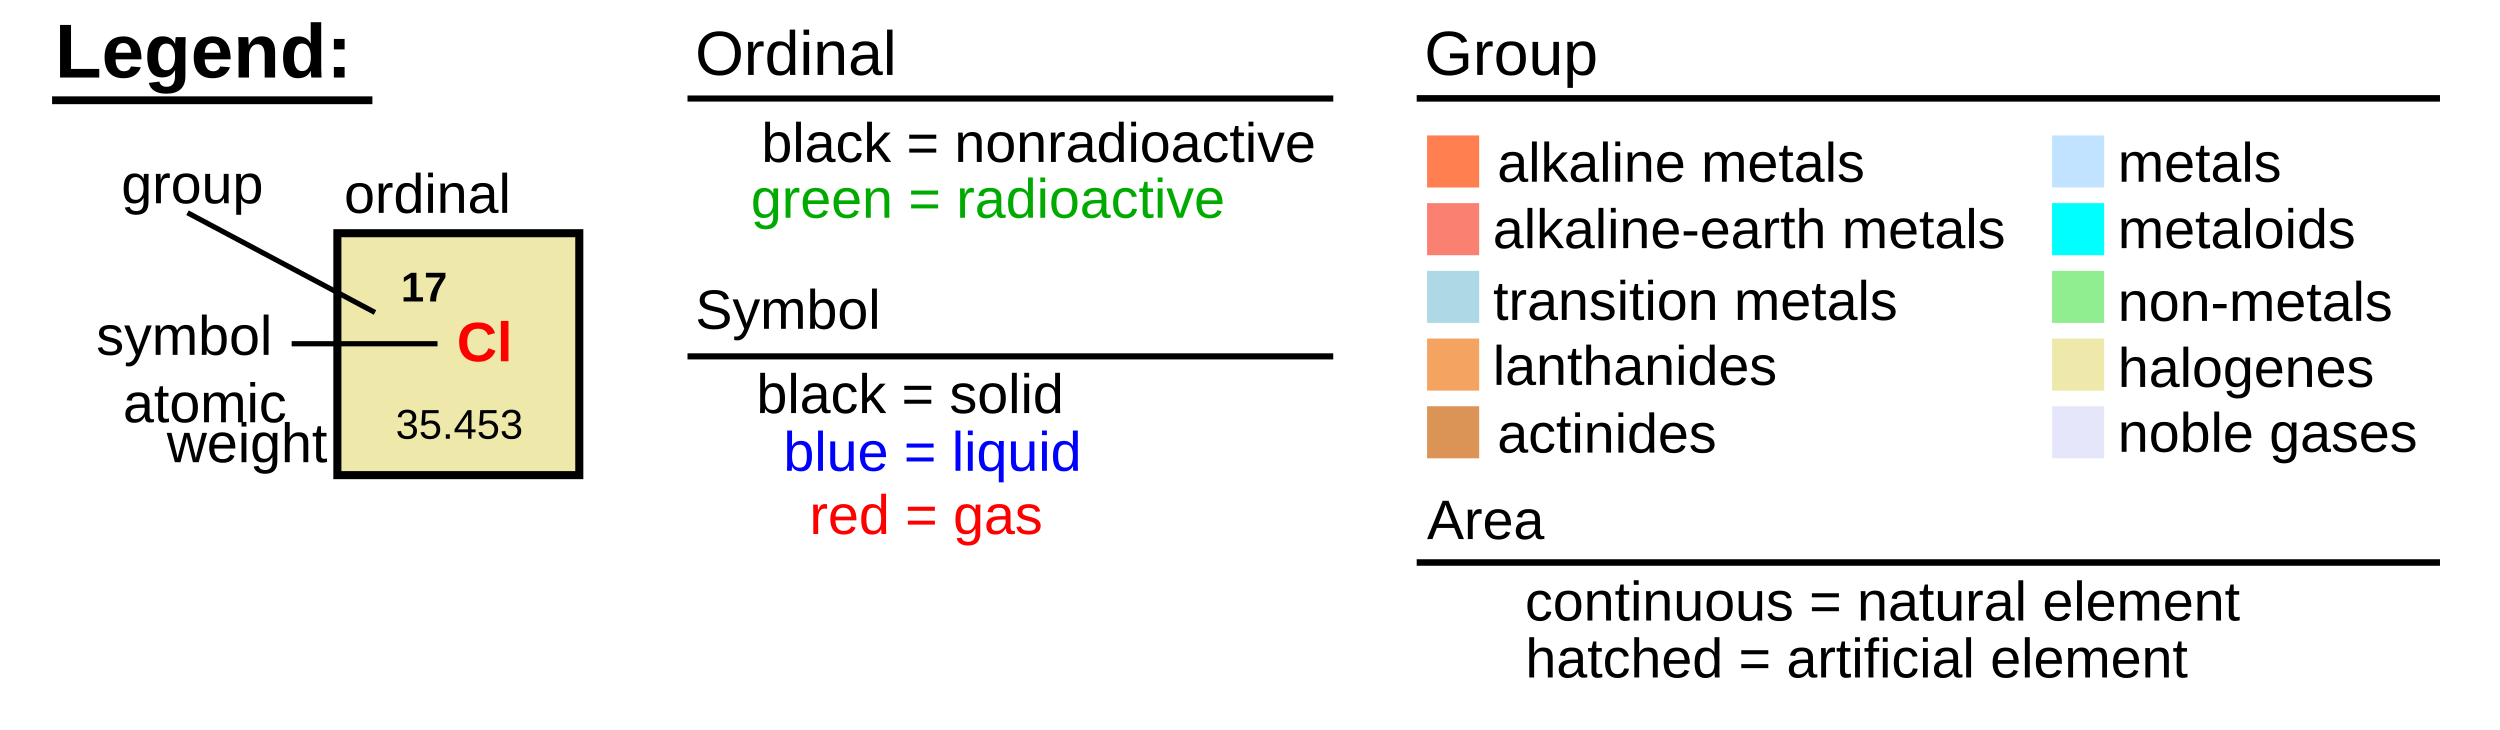
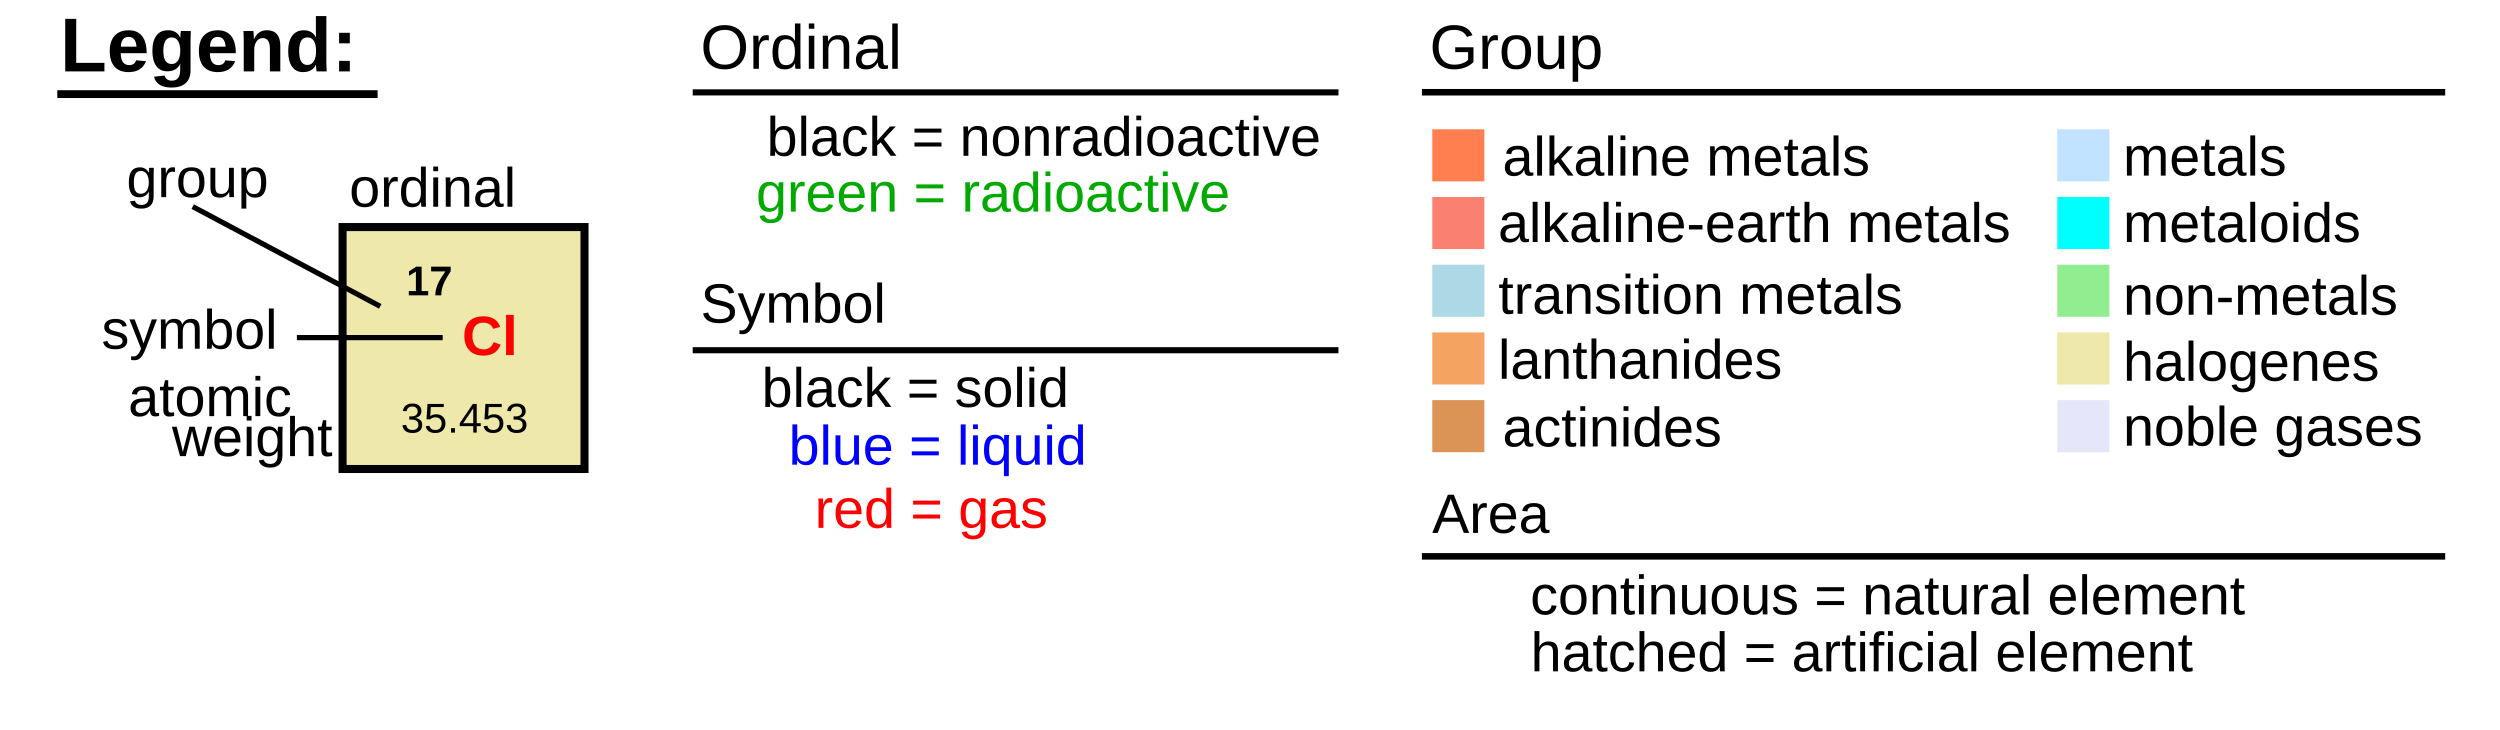
- <svg xmlns="http://www.w3.org/2000/svg" width="480" height="140" viewBox="0 0 480 140" version="1.1" id="svg970">
+ <svg xmlns="http://www.w3.org/2000/svg" width="960" height="280" viewBox="0 0 960 280" version="1.1" id="svg970">
  <defs id="defs964" />
-   <g id="layer1" transform="translate(0,-251.8687)">
-     <text id="text1515" style="font-style:normal;font-variant:normal;font-weight:normal;font-stretch:normal;font-size:10.667px;font-family:'Liberation Sans', sans-serif;-inkscape-font-specification:'Liberation Sans, sans-serif, Normal';font-variant-ligatures:normal;font-variant-caps:normal;font-variant-numeric:normal;font-feature-settings:normal;text-align:center;writing-mode:lr-tb;text-anchor:middle;fill:#000000;stroke:none;stroke-width:0.75;stroke-linecap:square" x="82.071" y="292.742">
-       <tspan style="font-style:normal;font-variant:normal;font-weight:normal;font-stretch:normal;font-size:10.667px;font-family:'Liberation Sans', sans-serif;-inkscape-font-specification:'Liberation Sans, sans-serif, Normal';font-variant-ligatures:normal;font-variant-caps:normal;font-variant-numeric:normal;font-feature-settings:normal;text-align:center;writing-mode:lr-tb;text-anchor:middle" id="tspan928">ordinal</tspan>
+   <g id="layer1" transform="translate(0,-111.8687)">
+     <text id="text1515" style="font-style:normal;font-variant:normal;font-weight:normal;font-stretch:normal;font-size:21.333px;font-family:'Liberation Sans';-inkscape-font-specification:'Liberation Sans, sans-serif, Normal';font-variant-ligatures:normal;font-variant-caps:normal;font-variant-numeric:normal;font-feature-settings:normal;text-align:center;writing-mode:lr-tb;text-anchor:middle;fill:#000000;stroke:none;stroke-width:1.5;stroke-linecap:square" x="166.143" y="191.258">
+       <tspan style="font-style:normal;font-variant:normal;font-weight:normal;font-stretch:normal;font-size:21.333px;font-family:'Liberation Sans';-inkscape-font-specification:'Liberation Sans, sans-serif, Normal';font-variant-ligatures:normal;font-variant-caps:normal;font-variant-numeric:normal;font-feature-settings:normal;text-align:center;writing-mode:lr-tb;text-anchor:middle;stroke-width:1.5" id="tspan928">ordinal</tspan>
    </text>
-     <text id="text1525" style="font-style:normal;font-variant:normal;font-weight:normal;font-stretch:normal;font-size:10.667px;font-family:'Liberation Sans', sans-serif;-inkscape-font-specification:'Liberation Sans, sans-serif, Normal';font-variant-ligatures:normal;font-variant-caps:normal;font-variant-numeric:normal;font-feature-settings:normal;text-align:center;writing-mode:lr-tb;text-anchor:middle;fill:#000000;stroke:none;stroke-width:0.75;stroke-linecap:square" x="36.929" y="290.894">
-       <tspan id="tspan890" style="font-style:normal;font-variant:normal;font-weight:normal;font-stretch:normal;font-size:10.667px;font-family:'Liberation Sans', sans-serif;-inkscape-font-specification:'Liberation Sans, sans-serif, Normal';font-variant-ligatures:normal;font-variant-caps:normal;font-variant-numeric:normal;font-feature-settings:normal;text-align:center;writing-mode:lr-tb;text-anchor:middle;stroke-width:0.75">group</tspan>
+     <text id="text1525" style="font-style:normal;font-variant:normal;font-weight:normal;font-stretch:normal;font-size:21.333px;font-family:'Liberation Sans';-inkscape-font-specification:'Liberation Sans, sans-serif, Normal';font-variant-ligatures:normal;font-variant-caps:normal;font-variant-numeric:normal;font-feature-settings:normal;text-align:center;writing-mode:lr-tb;text-anchor:middle;fill:#000000;stroke:none;stroke-width:1.5;stroke-linecap:square" x="75.857" y="187.562">
+       <tspan id="tspan890" style="font-style:normal;font-variant:normal;font-weight:normal;font-stretch:normal;font-size:21.333px;font-family:'Liberation Sans';-inkscape-font-specification:'Liberation Sans, sans-serif, Normal';font-variant-ligatures:normal;font-variant-caps:normal;font-variant-numeric:normal;font-feature-settings:normal;text-align:center;writing-mode:lr-tb;text-anchor:middle;stroke-width:1.5">group</tspan>
    </text>
-     <rect id="LegBoxRand-3" x="64.774" y="296.643" width="46.452" height="46.452" style="font-size:12px;font-family:'Liberation Sans';fill:#eee8aa;fill-opacity:1;stroke:#000000;stroke-width:1.548;stroke-linecap:square" />
-     <path style="font-size:12px;font-family:'Liberation Sans';fill:#000000;stroke:#000000;stroke-width:1;stroke-miterlimit:4;stroke-dasharray:none" d="m 72,311.869 -36,-19.152" id="LegLinieSerie-6" />
-     <text id="text1503-7" style="font-weight:bold;font-size:9px;font-family:'Liberation Sans', sans-serif;text-anchor:end;fill:#ff0000;stroke:none;stroke-width:0.75;stroke-linecap:square" x="98.387" y="321.226">
-       <tspan style="font-size:10.667px" id="tspan932-5">Cl</tspan>
+     <rect id="LegBoxRand-3" x="131.548" y="199.06" width="92.903" height="92.903" style="font-size:12px;font-family:'Liberation Sans';fill:#eee8aa;fill-opacity:1;stroke:#000000;stroke-width:3.097;stroke-linecap:square" />
+     <path style="font-size:12px;font-family:'Liberation Sans';fill:#000000;stroke:#000000;stroke-width:2;stroke-miterlimit:4;stroke-dasharray:none" d="M 146,229.512 74,191.207" id="LegLinieSerie-6" />
+     <text id="text1503-7" style="font-weight:bold;font-size:18px;font-family:'Liberation Sans';text-anchor:end;fill:#ff0000;stroke:none;stroke-width:1.5;stroke-linecap:square" x="198.774" y="248.226">
+       <tspan style="font-size:21.333px;stroke-width:1.5" id="tspan932-5">Cl</tspan>
    </text>
-     <text id="text1505-3" style="font-weight:bold;font-size:9px;font-family:'Liberation Sans', sans-serif;text-anchor:start;fill:#000000;stroke:none;stroke-width:0.75;stroke-linecap:square" x="76.984" y="309.751">
-       <tspan style="font-style:normal;font-variant:normal;font-weight:bold;font-stretch:normal;font-size:8px;font-family:'Liberation Sans', sans-serif;-inkscape-font-specification:'Liberation Sans, sans-serif Bold'" id="tspan934-5">17</tspan>
+     <text id="text1505-3" style="font-weight:bold;font-size:18px;font-family:'Liberation Sans';text-anchor:start;fill:#000000;stroke:none;stroke-width:1.5;stroke-linecap:square" x="155.968" y="225.277">
+       <tspan style="font-style:normal;font-variant:normal;font-weight:bold;font-stretch:normal;font-size:16px;font-family:'Liberation Sans';-inkscape-font-specification:'Liberation Sans, sans-serif Bold';stroke-width:1.5" id="tspan934-5">17</tspan>
    </text>
-     <text id="text1509-6" style="font-size:6.75px;font-family:'Liberation Sans', sans-serif;text-anchor:start;fill:#000000;stroke:none;stroke-width:0.75;stroke-linecap:square" x="75.963" y="336.108">
-       <tspan style="font-size:8px" id="tspan930-2">35.453</tspan>
+     <text id="text1509-6" style="font-size:13.5px;font-family:'Liberation Sans';text-anchor:start;fill:#000000;stroke:none;stroke-width:1.5;stroke-linecap:square" x="153.927" y="277.991">
+       <tspan style="font-size:16px;stroke-width:1.5" id="tspan930-2">35.453</tspan>
    </text>
-     <text id="text1517-2" style="font-style:normal;font-variant:normal;font-weight:normal;font-stretch:normal;font-size:10.667px;font-family:'Liberation Sans', sans-serif;-inkscape-font-specification:'Liberation Sans, sans-serif, Normal';font-variant-ligatures:normal;font-variant-caps:normal;font-variant-numeric:normal;font-feature-settings:normal;text-align:end;writing-mode:lr-tb;text-anchor:end;fill:#000000;stroke:none;stroke-width:0.75;stroke-linecap:square" x="52.279" y="320.001">symbol</text>
-     <path id="path1106" d="M 84,317.869 H 56" style="font-size:12px;font-family:'Liberation Sans';fill:#000000;stroke:#000000;stroke-width:1;stroke-miterlimit:4;stroke-dasharray:none" />
-     <text id="text1529" style="font-style:normal;font-variant:normal;font-weight:normal;font-stretch:normal;font-size:12px;font-family:'Liberation Sans', sans-serif;-inkscape-font-specification:'Liberation Sans, sans-serif, Normal';font-variant-ligatures:normal;font-variant-caps:normal;font-variant-numeric:normal;font-feature-settings:normal;text-align:start;writing-mode:lr-tb;text-anchor:start;fill:#000000;stroke:none;stroke-width:0.75;stroke-linecap:square" y="266.251" x="133.485">
-       <tspan style="font-style:normal;font-variant:normal;font-weight:normal;font-stretch:normal;font-size:12px;font-family:'Liberation Sans', sans-serif;-inkscape-font-specification:'Liberation Sans, sans-serif, Normal';font-variant-ligatures:normal;font-variant-caps:normal;font-variant-numeric:normal;font-feature-settings:normal;text-align:start;writing-mode:lr-tb;text-anchor:start" id="tspan1794">Ordinal</tspan>
+     <text id="text1517-2" style="font-style:normal;font-variant:normal;font-weight:normal;font-stretch:normal;font-size:21.333px;font-family:'Liberation Sans';-inkscape-font-specification:'Liberation Sans, sans-serif, Normal';font-variant-ligatures:normal;font-variant-caps:normal;font-variant-numeric:normal;font-feature-settings:normal;text-align:end;writing-mode:lr-tb;text-anchor:end;fill:#000000;stroke:none;stroke-width:1.5;stroke-linecap:square" x="106.558" y="245.776">symbol</text>
+     <path id="path1106" d="M 170,241.512 H 114" style="font-size:12px;font-family:'Liberation Sans';fill:#000000;stroke:#000000;stroke-width:2;stroke-miterlimit:4;stroke-dasharray:none" />
+     <text id="text1529" style="font-style:normal;font-variant:normal;font-weight:normal;font-stretch:normal;font-size:24px;font-family:'Liberation Sans';-inkscape-font-specification:'Liberation Sans, sans-serif, Normal';font-variant-ligatures:normal;font-variant-caps:normal;font-variant-numeric:normal;font-feature-settings:normal;text-align:start;writing-mode:lr-tb;text-anchor:start;fill:#000000;stroke:none;stroke-width:1.5;stroke-linecap:square" y="138.276" x="268.97">
+       <tspan style="font-style:normal;font-variant:normal;font-weight:normal;font-stretch:normal;font-size:24px;font-family:'Liberation Sans';-inkscape-font-specification:'Liberation Sans, sans-serif, Normal';font-variant-ligatures:normal;font-variant-caps:normal;font-variant-numeric:normal;font-feature-settings:normal;text-align:start;writing-mode:lr-tb;text-anchor:start;stroke-width:1.5" id="tspan1794">Ordinal</tspan>
    </text>
-     <line id="line1531" style="font-size:12px;font-family:'Liberation Sans', sans-serif;fill:none;stroke:#000000;stroke-width:1.175;stroke-linecap:square" y2="270.786" x2="255.403" y1="270.786" x1="132.588" />
-     <text id="text1537" style="font-style:normal;font-variant:normal;font-weight:normal;font-stretch:normal;font-size:9px;font-family:'Liberation Sans';-inkscape-font-specification:'Liberation Sans, Normal';font-variant-ligatures:normal;font-variant-caps:normal;font-variant-numeric:normal;font-feature-settings:normal;text-align:start;writing-mode:lr-tb;text-anchor:start;fill:#000000;stroke:none;stroke-width:0.75;stroke-linecap:square" x="146.193" y="282.965">
-       <tspan id="tspan9444" x="146.193" y="282.965" style="font-size:10.667px;stroke-width:0.75">black = nonradioactive</tspan>
+     <line id="line1531" style="font-size:12px;font-family:'Liberation Sans';fill:none;stroke:#000000;stroke-width:2.351;stroke-linecap:square" y2="147.346" x2="512.805" y1="147.346" x1="267.176" />
+     <text id="text1537" style="font-style:normal;font-variant:normal;font-weight:normal;font-stretch:normal;font-size:18px;font-family:'Liberation Sans';-inkscape-font-specification:'Liberation Sans, Normal';font-variant-ligatures:normal;font-variant-caps:normal;font-variant-numeric:normal;font-feature-settings:normal;text-align:start;writing-mode:lr-tb;text-anchor:start;fill:#000000;stroke:none;stroke-width:1.5;stroke-linecap:square" x="294.387" y="171.705">
+       <tspan id="tspan9444" x="294.387" y="171.705" style="font-size:21.333px;stroke-width:1.5">black = nonradioactive</tspan>
    </text>
-     <text id="text1543" style="font-style:normal;font-variant:normal;font-weight:normal;font-stretch:normal;font-size:9px;font-family:'Liberation Sans';-inkscape-font-specification:'Liberation Sans, Normal';font-variant-ligatures:normal;font-variant-caps:normal;font-variant-numeric:normal;font-feature-settings:normal;text-align:start;writing-mode:lr-tb;text-anchor:start;fill:#00aa00;stroke:none;stroke-width:0.75;stroke-linecap:square" x="144.169" y="293.68">
-       <tspan id="tspan9442" x="144.169" y="293.68" style="font-size:10.667px;stroke-width:0.75">green = radioactive</tspan>
+     <text id="text1543" style="font-style:normal;font-variant:normal;font-weight:normal;font-stretch:normal;font-size:18px;font-family:'Liberation Sans';-inkscape-font-specification:'Liberation Sans, Normal';font-variant-ligatures:normal;font-variant-caps:normal;font-variant-numeric:normal;font-feature-settings:normal;text-align:start;writing-mode:lr-tb;text-anchor:start;fill:#00aa00;stroke:none;stroke-width:1.5;stroke-linecap:square" x="290.338" y="193.134">
+       <tspan id="tspan9442" x="290.338" y="193.134" style="font-size:21.333px;stroke-width:1.5">green = radioactive</tspan>
    </text>
-     <text id="text1546" style="font-size:9px;font-family:'Liberation Sans', sans-serif;fill:#000000;stroke:none;stroke-width:0.75;stroke-linecap:square" y="315.001" x="133.506">
-       <tspan style="font-size:10.667px" id="tspan1796">Symbol</tspan>
+     <text id="text1546" style="font-size:18px;font-family:'Liberation Sans';fill:#000000;stroke:none;stroke-width:1.5;stroke-linecap:square" y="235.777" x="269.012">
+       <tspan style="font-size:21.333px;stroke-width:1.5" id="tspan1796">Symbol</tspan>
    </text>
-     <line id="line1548" style="font-size:12px;font-family:'Liberation Sans', sans-serif;fill:none;stroke:#000000;stroke-width:1.175;stroke-linecap:square" y2="320.291" x2="255.393" y1="320.291" x1="132.588" />
-     <text id="text1554" style="font-style:normal;font-variant:normal;font-weight:normal;font-stretch:normal;font-size:9px;font-family:'Liberation Sans';-inkscape-font-specification:'Liberation Sans, Normal';font-variant-ligatures:normal;font-variant-caps:normal;font-variant-numeric:normal;font-feature-settings:normal;text-align:start;writing-mode:lr-tb;text-anchor:start;fill:#000000;stroke:none;stroke-width:0.75;stroke-linecap:square" x="145.24" y="331.18">
-       <tspan id="tspan9463" x="145.24" y="331.18" style="font-size:10.667px;stroke-width:0.75">black = solid</tspan>
+     <line id="line1548" style="font-size:12px;font-family:'Liberation Sans';fill:none;stroke:#000000;stroke-width:2.351;stroke-linecap:square" y2="246.355" x2="512.786" y1="246.355" x1="267.176" />
+     <text id="text1554" style="font-style:normal;font-variant:normal;font-weight:normal;font-stretch:normal;font-size:18px;font-family:'Liberation Sans';-inkscape-font-specification:'Liberation Sans, Normal';font-variant-ligatures:normal;font-variant-caps:normal;font-variant-numeric:normal;font-feature-settings:normal;text-align:start;writing-mode:lr-tb;text-anchor:start;fill:#000000;stroke:none;stroke-width:1.5;stroke-linecap:square" x="292.481" y="268.134">
+       <tspan id="tspan9463" x="292.481" y="268.134" style="font-size:21.333px;stroke-width:1.5">black = solid</tspan>
    </text>
-     <text id="text1560" style="font-style:normal;font-variant:normal;font-weight:normal;font-stretch:normal;font-size:9px;font-family:'Liberation Sans';-inkscape-font-specification:'Liberation Sans, Normal';font-variant-ligatures:normal;font-variant-caps:normal;font-variant-numeric:normal;font-feature-settings:normal;text-align:start;writing-mode:lr-tb;text-anchor:start;fill:#0000ff;stroke:none;stroke-width:0.75;stroke-linecap:square" x="150.419" y="342.26">
-       <tspan id="tspan9465" x="150.419" y="342.26" style="font-size:10.667px;stroke-width:0.75">blue = liquid</tspan>
+     <text id="text1560" style="font-style:normal;font-variant:normal;font-weight:normal;font-stretch:normal;font-size:18px;font-family:'Liberation Sans';-inkscape-font-specification:'Liberation Sans, Normal';font-variant-ligatures:normal;font-variant-caps:normal;font-variant-numeric:normal;font-feature-settings:normal;text-align:start;writing-mode:lr-tb;text-anchor:start;fill:#0000ff;stroke:none;stroke-width:1.5;stroke-linecap:square" x="302.838" y="290.293">
+       <tspan id="tspan9465" x="302.838" y="290.293" style="font-size:21.333px;stroke-width:1.5">blue = liquid</tspan>
    </text>
-     <text id="text1566" style="font-style:normal;font-variant:normal;font-weight:normal;font-stretch:normal;font-size:9px;font-family:'Liberation Sans';-inkscape-font-specification:'Liberation Sans, Normal';font-variant-ligatures:normal;font-variant-caps:normal;font-variant-numeric:normal;font-feature-settings:normal;text-align:start;writing-mode:lr-tb;text-anchor:start;fill:#ff0000;stroke:none;stroke-width:0.75;stroke-linecap:square" x="155.419" y="354.394">
-       <tspan id="tspan9467" x="155.419" y="354.394" style="font-size:10.667px;stroke-width:0.75">red = gas</tspan>
+     <text id="text1566" style="font-style:normal;font-variant:normal;font-weight:normal;font-stretch:normal;font-size:18px;font-family:'Liberation Sans';-inkscape-font-specification:'Liberation Sans, Normal';font-variant-ligatures:normal;font-variant-caps:normal;font-variant-numeric:normal;font-feature-settings:normal;text-align:start;writing-mode:lr-tb;text-anchor:start;fill:#ff0000;stroke:none;stroke-width:1.5;stroke-linecap:square" x="312.838" y="314.562">
+       <tspan id="tspan9467" x="312.838" y="314.562" style="font-size:21.333px;stroke-width:1.5">red = gas</tspan>
    </text>
-     <text style="font-style:normal;font-variant:normal;font-weight:normal;font-stretch:normal;font-size:12px;font-family:'Liberation Sans', sans-serif;-inkscape-font-specification:'Liberation Sans, sans-serif, Normal';font-variant-ligatures:normal;font-variant-caps:normal;font-variant-numeric:normal;font-feature-settings:normal;text-align:start;writing-mode:lr-tb;text-anchor:start;fill:#000000;stroke:none;stroke-width:0.75;stroke-linecap:square" id="text1569" y="266.251" x="273.464">
-       <tspan style="font-style:normal;font-variant:normal;font-weight:normal;font-stretch:normal;font-size:12px;font-family:'Liberation Sans', sans-serif;-inkscape-font-specification:'Liberation Sans, sans-serif, Normal';font-variant-ligatures:normal;font-variant-caps:normal;font-variant-numeric:normal;font-feature-settings:normal;text-align:start;writing-mode:lr-tb;text-anchor:start" id="tspan1779">Group</tspan>
+     <text style="font-style:normal;font-variant:normal;font-weight:normal;font-stretch:normal;font-size:24px;font-family:'Liberation Sans';-inkscape-font-specification:'Liberation Sans, sans-serif, Normal';font-variant-ligatures:normal;font-variant-caps:normal;font-variant-numeric:normal;font-feature-settings:normal;text-align:start;writing-mode:lr-tb;text-anchor:start;fill:#000000;stroke:none;stroke-width:1.5;stroke-linecap:square" id="text1569" y="138.276" x="548.928">
+       <tspan style="font-style:normal;font-variant:normal;font-weight:normal;font-stretch:normal;font-size:24px;font-family:'Liberation Sans';-inkscape-font-specification:'Liberation Sans, sans-serif, Normal';font-variant-ligatures:normal;font-variant-caps:normal;font-variant-numeric:normal;font-feature-settings:normal;text-align:start;writing-mode:lr-tb;text-anchor:start;stroke-width:1.5" id="tspan1779">Group</tspan>
    </text>
-     <line id="line1571" style="font-size:12px;font-family:'Liberation Sans', sans-serif;fill:none;stroke:#000000;stroke-width:1.252;stroke-linecap:square" y2="270.756" x2="467.85" y1="270.756" x1="272.63" />
-     <rect style="font-size:12px;font-family:'Liberation Sans', sans-serif;fill:#ff7f50;fill-opacity:1;stroke:none;stroke-width:1;stroke-linecap:square" id="SmallFarbe01" height="10" width="10" y="277.869" x="274" />
-     <rect style="font-size:12px;font-family:'Liberation Sans', sans-serif;fill:#fa8072;fill-opacity:1;stroke:none;stroke-width:1;stroke-linecap:square" id="SmallFarbe02" height="10" width="10" y="290.869" x="274" />
-     <rect style="font-size:12px;font-family:'Liberation Sans', sans-serif;fill:#add8e6;fill-opacity:1;stroke:none;stroke-width:1;stroke-linecap:square" id="SmallFarbe03" height="10" width="10" y="303.869" x="274" />
-     <rect style="font-size:12px;font-family:'Liberation Sans', sans-serif;fill:#f4a460;fill-opacity:1;stroke:none;stroke-width:1;stroke-linecap:square" id="SmallFarbe04" height="10" width="10" y="316.869" x="274" />
-     <rect style="font-size:12px;font-family:'Liberation Sans', sans-serif;fill:#db9356;fill-opacity:1;stroke:none;stroke-width:1;stroke-linecap:square" id="SmallFarbe05" height="10" width="10" y="329.869" x="274" />
-     <rect style="font-size:12px;font-family:'Liberation Sans', sans-serif;fill:#c1e3ff;fill-opacity:1;stroke:none;stroke-width:1;stroke-linecap:square" id="SmallFarbe06" height="10" width="10" y="277.869" x="394" />
-     <rect style="font-size:12px;font-family:'Liberation Sans', sans-serif;fill:#00ffff;fill-opacity:1;stroke:none;stroke-width:1;stroke-linecap:square" id="SmallFarbe07" height="10" width="10" y="290.869" x="394" />
-     <rect style="font-size:12px;font-family:'Liberation Sans', sans-serif;fill:#90ee90;fill-opacity:1;stroke:none;stroke-width:1;stroke-linecap:square" id="SmallFarbe08" height="10" width="10" y="303.869" x="394" />
-     <rect style="font-size:12px;font-family:'Liberation Sans', sans-serif;fill:#eee8aa;fill-opacity:1;stroke:none;stroke-width:1;stroke-linecap:square" id="SmallFarbe09" height="10" width="10" y="316.869" x="394" />
-     <rect style="font-size:12px;font-family:'Liberation Sans', sans-serif;fill:#e6e6fa;fill-opacity:1;stroke:none;stroke-width:1;stroke-linecap:square" id="SmallFarbe10" height="10" width="10" y="329.869" x="394" />
-     <text style="font-style:normal;font-variant:normal;font-weight:normal;font-stretch:normal;font-size:10.667px;font-family:'Liberation Sans';-inkscape-font-specification:'Liberation Sans, Normal';font-variant-ligatures:normal;font-variant-caps:normal;font-variant-numeric:normal;font-feature-settings:normal;text-align:start;writing-mode:lr-tb;text-anchor:start;fill:#000000;stroke:none;stroke-width:0.75;stroke-linecap:square" id="text1583" y="286.765" x="287.48">alkaline metals</text>
-     <text style="font-style:normal;font-variant:normal;font-weight:normal;font-stretch:normal;font-size:10.667px;font-family:'Liberation Sans';-inkscape-font-specification:'Liberation Sans, Normal';font-variant-ligatures:normal;font-variant-caps:normal;font-variant-numeric:normal;font-feature-settings:normal;text-align:start;writing-mode:lr-tb;text-anchor:start;fill:#000000;stroke:none;stroke-width:0.75;stroke-linecap:square" id="text1585" y="299.515" x="286.626">alkaline-earth metals</text>
-     <text style="font-style:normal;font-variant:normal;font-weight:normal;font-stretch:normal;font-size:10.667px;font-family:'Liberation Sans';-inkscape-font-specification:'Liberation Sans, Normal';font-variant-ligatures:normal;font-variant-caps:normal;font-variant-numeric:normal;font-feature-settings:normal;text-align:start;writing-mode:lr-tb;text-anchor:start;fill:#000000;stroke:none;stroke-width:0.75;stroke-linecap:square" id="text1587" y="313.298" x="286.678">transition metals</text>
-     <text style="font-style:normal;font-variant:normal;font-weight:normal;font-stretch:normal;font-size:10.667px;font-family:'Liberation Sans';-inkscape-font-specification:'Liberation Sans, Normal';font-variant-ligatures:normal;font-variant-caps:normal;font-variant-numeric:normal;font-feature-settings:normal;text-align:start;writing-mode:lr-tb;text-anchor:start;fill:#000000;stroke:none;stroke-width:0.75;stroke-linecap:square" id="text1589" y="325.765" x="286.626">lanthanides</text>
-     <text style="font-style:normal;font-variant:normal;font-weight:normal;font-stretch:normal;font-size:10.667px;font-family:'Liberation Sans';-inkscape-font-specification:'Liberation Sans, Normal';font-variant-ligatures:normal;font-variant-caps:normal;font-variant-numeric:normal;font-feature-settings:normal;text-align:start;writing-mode:lr-tb;text-anchor:start;fill:#000000;stroke:none;stroke-width:0.75;stroke-linecap:square" id="text1591" y="338.765" x="287.48">actinides</text>
-     <text style="font-style:normal;font-variant:normal;font-weight:normal;font-stretch:normal;font-size:10.667px;font-family:'Liberation Sans';-inkscape-font-specification:'Liberation Sans, Normal';font-variant-ligatures:normal;font-variant-caps:normal;font-variant-numeric:normal;font-feature-settings:normal;text-align:start;writing-mode:lr-tb;text-anchor:start;fill:#000000;stroke:none;stroke-width:0.75;stroke-linecap:square" id="text1593" y="286.765" x="406.625">metals</text>
-     <text style="font-style:normal;font-variant:normal;font-weight:normal;font-stretch:normal;font-size:10.667px;font-family:'Liberation Sans';-inkscape-font-specification:'Liberation Sans, Normal';font-variant-ligatures:normal;font-variant-caps:normal;font-variant-numeric:normal;font-feature-settings:normal;text-align:start;writing-mode:lr-tb;text-anchor:start;fill:#000000;stroke:none;stroke-width:0.75;stroke-linecap:square" id="text1595" y="299.515" x="406.625">metaloids</text>
-     <text style="font-style:normal;font-variant:normal;font-weight:normal;font-stretch:normal;font-size:10.667px;font-family:'Liberation Sans';-inkscape-font-specification:'Liberation Sans, Normal';font-variant-ligatures:normal;font-variant-caps:normal;font-variant-numeric:normal;font-feature-settings:normal;text-align:start;writing-mode:lr-tb;text-anchor:start;fill:#000000;stroke:none;stroke-width:0.75;stroke-linecap:square" id="text1597" y="313.479" x="406.625">non-metals</text>
-     <text style="font-style:normal;font-variant:normal;font-weight:normal;font-stretch:normal;font-size:10.667px;font-family:'Liberation Sans';-inkscape-font-specification:'Liberation Sans, Normal';font-variant-ligatures:normal;font-variant-caps:normal;font-variant-numeric:normal;font-feature-settings:normal;text-align:start;writing-mode:lr-tb;text-anchor:start;fill:#000000;stroke:none;stroke-width:0.75;stroke-linecap:square" id="text1599" y="326.155" x="406.625">halogenes</text>
-     <text style="font-style:normal;font-variant:normal;font-weight:normal;font-stretch:normal;font-size:10.667px;font-family:'Liberation Sans';-inkscape-font-specification:'Liberation Sans, Normal';font-variant-ligatures:normal;font-variant-caps:normal;font-variant-numeric:normal;font-feature-settings:normal;text-align:start;writing-mode:lr-tb;text-anchor:start;fill:#000000;stroke:none;stroke-width:0.75;stroke-linecap:square" id="text1601" y="338.619" x="406.625">noble gases</text>
-     <text id="text1604" style="font-size:9px;font-family:'Liberation Sans', sans-serif;fill:#000000;stroke:none;stroke-width:0.75;stroke-linecap:square" y="355.369" x="273.98">
-       <tspan id="tspan1781" style="font-size:10.667px">Area</tspan>
+     <line id="line1571" style="font-size:12px;font-family:'Liberation Sans';fill:none;stroke:#000000;stroke-width:2.505;stroke-linecap:square" y2="147.287" x2="937.7" y1="147.287" x1="547.261" />
+     <rect style="font-size:12px;font-family:'Liberation Sans';fill:#ff7f50;fill-opacity:1;stroke:none;stroke-width:2;stroke-linecap:square" id="SmallFarbe01" height="20" width="20" y="161.512" x="550.001" />
+     <rect style="font-size:12px;font-family:'Liberation Sans';fill:#fa8072;fill-opacity:1;stroke:none;stroke-width:2;stroke-linecap:square" id="SmallFarbe02" height="20" width="20" y="187.512" x="550.001" />
+     <rect style="font-size:12px;font-family:'Liberation Sans';fill:#add8e6;fill-opacity:1;stroke:none;stroke-width:2;stroke-linecap:square" id="SmallFarbe03" height="20" width="20" y="213.512" x="550.001" />
+     <rect style="font-size:12px;font-family:'Liberation Sans';fill:#f4a460;fill-opacity:1;stroke:none;stroke-width:2;stroke-linecap:square" id="SmallFarbe04" height="20" width="20" y="239.512" x="550.001" />
+     <rect style="font-size:12px;font-family:'Liberation Sans';fill:#db9356;fill-opacity:1;stroke:none;stroke-width:2;stroke-linecap:square" id="SmallFarbe05" height="20" width="20" y="265.512" x="550.001" />
+     <rect style="font-size:12px;font-family:'Liberation Sans';fill:#c1e3ff;fill-opacity:1;stroke:none;stroke-width:2;stroke-linecap:square" id="SmallFarbe06" height="20" width="20" y="161.512" x="790.001" />
+     <rect style="font-size:12px;font-family:'Liberation Sans';fill:#00ffff;fill-opacity:1;stroke:none;stroke-width:2;stroke-linecap:square" id="SmallFarbe07" height="20" width="20" y="187.512" x="790.001" />
+     <rect style="font-size:12px;font-family:'Liberation Sans';fill:#90ee90;fill-opacity:1;stroke:none;stroke-width:2;stroke-linecap:square" id="SmallFarbe08" height="20" width="20" y="213.512" x="790.001" />
+     <rect style="font-size:12px;font-family:'Liberation Sans';fill:#eee8aa;fill-opacity:1;stroke:none;stroke-width:2;stroke-linecap:square" id="SmallFarbe09" height="20" width="20" y="239.512" x="790.001" />
+     <rect style="font-size:12px;font-family:'Liberation Sans';fill:#e6e6fa;fill-opacity:1;stroke:none;stroke-width:2;stroke-linecap:square" id="SmallFarbe10" height="20" width="20" y="265.512" x="790.001" />
+     <text style="font-style:normal;font-variant:normal;font-weight:normal;font-stretch:normal;font-size:21.333px;font-family:'Liberation Sans';-inkscape-font-specification:'Liberation Sans, Normal';font-variant-ligatures:normal;font-variant-caps:normal;font-variant-numeric:normal;font-feature-settings:normal;text-align:start;writing-mode:lr-tb;text-anchor:start;fill:#000000;stroke:none;stroke-width:1.5;stroke-linecap:square" id="text1583" y="179.303" x="576.96">alkaline metals</text>
+     <text style="font-style:normal;font-variant:normal;font-weight:normal;font-stretch:normal;font-size:21.333px;font-family:'Liberation Sans';-inkscape-font-specification:'Liberation Sans, Normal';font-variant-ligatures:normal;font-variant-caps:normal;font-variant-numeric:normal;font-feature-settings:normal;text-align:start;writing-mode:lr-tb;text-anchor:start;fill:#000000;stroke:none;stroke-width:1.5;stroke-linecap:square" id="text1585" y="204.803" x="575.251">alkaline-earth metals</text>
+     <text style="font-style:normal;font-variant:normal;font-weight:normal;font-stretch:normal;font-size:21.333px;font-family:'Liberation Sans';-inkscape-font-specification:'Liberation Sans, Normal';font-variant-ligatures:normal;font-variant-caps:normal;font-variant-numeric:normal;font-feature-settings:normal;text-align:start;writing-mode:lr-tb;text-anchor:start;fill:#000000;stroke:none;stroke-width:1.5;stroke-linecap:square" id="text1587" y="232.371" x="575.356">transition metals</text>
+     <text style="font-style:normal;font-variant:normal;font-weight:normal;font-stretch:normal;font-size:21.333px;font-family:'Liberation Sans';-inkscape-font-specification:'Liberation Sans, Normal';font-variant-ligatures:normal;font-variant-caps:normal;font-variant-numeric:normal;font-feature-settings:normal;text-align:start;writing-mode:lr-tb;text-anchor:start;fill:#000000;stroke:none;stroke-width:1.5;stroke-linecap:square" id="text1589" y="257.303" x="575.251">lanthanides</text>
+     <text style="font-style:normal;font-variant:normal;font-weight:normal;font-stretch:normal;font-size:21.333px;font-family:'Liberation Sans';-inkscape-font-specification:'Liberation Sans, Normal';font-variant-ligatures:normal;font-variant-caps:normal;font-variant-numeric:normal;font-feature-settings:normal;text-align:start;writing-mode:lr-tb;text-anchor:start;fill:#000000;stroke:none;stroke-width:1.5;stroke-linecap:square" id="text1591" y="283.303" x="576.96">actinides</text>
+     <text style="font-style:normal;font-variant:normal;font-weight:normal;font-stretch:normal;font-size:21.333px;font-family:'Liberation Sans';-inkscape-font-specification:'Liberation Sans, Normal';font-variant-ligatures:normal;font-variant-caps:normal;font-variant-numeric:normal;font-feature-settings:normal;text-align:start;writing-mode:lr-tb;text-anchor:start;fill:#000000;stroke:none;stroke-width:1.5;stroke-linecap:square" id="text1593" y="179.303" x="815.251">metals</text>
+     <text style="font-style:normal;font-variant:normal;font-weight:normal;font-stretch:normal;font-size:21.333px;font-family:'Liberation Sans';-inkscape-font-specification:'Liberation Sans, Normal';font-variant-ligatures:normal;font-variant-caps:normal;font-variant-numeric:normal;font-feature-settings:normal;text-align:start;writing-mode:lr-tb;text-anchor:start;fill:#000000;stroke:none;stroke-width:1.5;stroke-linecap:square" id="text1595" y="204.803" x="815.251">metaloids</text>
+     <text style="font-style:normal;font-variant:normal;font-weight:normal;font-stretch:normal;font-size:21.333px;font-family:'Liberation Sans';-inkscape-font-specification:'Liberation Sans, Normal';font-variant-ligatures:normal;font-variant-caps:normal;font-variant-numeric:normal;font-feature-settings:normal;text-align:start;writing-mode:lr-tb;text-anchor:start;fill:#000000;stroke:none;stroke-width:1.5;stroke-linecap:square" id="text1597" y="232.731" x="815.251">non-metals</text>
+     <text style="font-style:normal;font-variant:normal;font-weight:normal;font-stretch:normal;font-size:21.333px;font-family:'Liberation Sans';-inkscape-font-specification:'Liberation Sans, Normal';font-variant-ligatures:normal;font-variant-caps:normal;font-variant-numeric:normal;font-feature-settings:normal;text-align:start;writing-mode:lr-tb;text-anchor:start;fill:#000000;stroke:none;stroke-width:1.5;stroke-linecap:square" id="text1599" y="258.085" x="815.251">halogenes</text>
+     <text style="font-style:normal;font-variant:normal;font-weight:normal;font-stretch:normal;font-size:21.333px;font-family:'Liberation Sans';-inkscape-font-specification:'Liberation Sans, Normal';font-variant-ligatures:normal;font-variant-caps:normal;font-variant-numeric:normal;font-feature-settings:normal;text-align:start;writing-mode:lr-tb;text-anchor:start;fill:#000000;stroke:none;stroke-width:1.5;stroke-linecap:square" id="text1601" y="283.013" x="815.251">noble gases</text>
+     <text id="text1604" style="font-size:18px;font-family:'Liberation Sans';fill:#000000;stroke:none;stroke-width:1.5;stroke-linecap:square" y="316.511" x="549.959">
+       <tspan id="tspan1781" style="font-size:21.333px;stroke-width:1.5">Area</tspan>
    </text>
-     <line id="line1606" style="font-size:12px;font-family:'Liberation Sans', sans-serif;fill:none;stroke:#000000;stroke-width:1.252;stroke-linecap:square" y2="359.869" x2="467.85" y1="359.869" x1="272.63" />
-     <text id="text1612" style="font-style:normal;font-variant:normal;font-weight:normal;font-stretch:normal;font-size:9px;font-family:'Liberation Sans';-inkscape-font-specification:'Liberation Sans, Normal';font-variant-ligatures:normal;font-variant-caps:normal;font-variant-numeric:normal;font-feature-settings:normal;text-align:start;writing-mode:lr-tb;text-anchor:start;fill:#000000;stroke:none;stroke-width:0.75;stroke-linecap:square" x="292.803" y="371.012">
-       <tspan id="tspan9426" x="292.803" y="371.012" style="font-size:10.667px;stroke-width:0.75">continuous = natural element</tspan>
+     <line id="line1606" style="font-size:12px;font-family:'Liberation Sans';fill:none;stroke:#000000;stroke-width:2.505;stroke-linecap:square" y2="325.512" x2="937.7" y1="325.512" x1="547.261" />
+     <text id="text1612" style="font-style:normal;font-variant:normal;font-weight:normal;font-stretch:normal;font-size:18px;font-family:'Liberation Sans';-inkscape-font-specification:'Liberation Sans, Normal';font-variant-ligatures:normal;font-variant-caps:normal;font-variant-numeric:normal;font-feature-settings:normal;text-align:start;writing-mode:lr-tb;text-anchor:start;fill:#000000;stroke:none;stroke-width:1.5;stroke-linecap:square" x="587.605" y="347.799">
+       <tspan id="tspan9426" x="587.605" y="347.799" style="font-size:21.333px;stroke-width:1.5">continuous = natural element</tspan>
    </text>
-     <text id="text1618" style="font-style:normal;font-variant:normal;font-weight:normal;font-stretch:normal;font-size:9px;font-family:'Liberation Sans';-inkscape-font-specification:'Liberation Sans, Normal';font-variant-ligatures:normal;font-variant-caps:normal;font-variant-numeric:normal;font-feature-settings:normal;text-align:start;writing-mode:lr-tb;text-anchor:start;fill:#000000;stroke:none;stroke-width:0.75;stroke-linecap:square" x="292.882" y="381.943">
-       <tspan id="tspan9428" x="292.882" y="381.943" style="font-size:10.667px;stroke-width:0.75">hatched = artificial element</tspan>
+     <text id="text1618" style="font-style:normal;font-variant:normal;font-weight:normal;font-stretch:normal;font-size:18px;font-family:'Liberation Sans';-inkscape-font-specification:'Liberation Sans, Normal';font-variant-ligatures:normal;font-variant-caps:normal;font-variant-numeric:normal;font-feature-settings:normal;text-align:start;writing-mode:lr-tb;text-anchor:start;fill:#000000;stroke:none;stroke-width:1.5;stroke-linecap:square" x="587.764" y="369.66">
+       <tspan id="tspan9428" x="587.764" y="369.66" style="font-size:21.333px;stroke-width:1.5">hatched = artificial element</tspan>
    </text>
-     <text x="39.059" y="266.751" style="font-style:normal;font-variant:normal;font-weight:bold;font-stretch:normal;font-size:14.667px;font-family:'Liberation Sans', sans-serif;-inkscape-font-specification:'Liberation Sans, sans-serif, Bold';font-variant-ligatures:normal;font-variant-caps:normal;font-variant-numeric:normal;font-feature-settings:normal;text-align:center;writing-mode:lr-tb;text-anchor:middle;fill:#000000;stroke:none;stroke-width:0.75;stroke-linecap:square" id="text1488">
-       <tspan id="tspan888" style="font-style:normal;font-variant:normal;font-weight:bold;font-stretch:normal;font-size:14.667px;font-family:'Liberation Sans', sans-serif;-inkscape-font-specification:'Liberation Sans, sans-serif, Bold';font-variant-ligatures:normal;font-variant-caps:normal;font-variant-numeric:normal;font-feature-settings:normal;text-align:center;writing-mode:lr-tb;text-anchor:middle;stroke-width:0.75">Legend:</tspan>
+     <text x="80.117" y="139.277" style="font-style:normal;font-variant:normal;font-weight:bold;font-stretch:normal;font-size:29.333px;font-family:'Liberation Sans';-inkscape-font-specification:'Liberation Sans, sans-serif, Bold';font-variant-ligatures:normal;font-variant-caps:normal;font-variant-numeric:normal;font-feature-settings:normal;text-align:center;writing-mode:lr-tb;text-anchor:middle;fill:#000000;stroke:none;stroke-width:1.5;stroke-linecap:square" id="text1488">
+       <tspan id="tspan888" style="font-style:normal;font-variant:normal;font-weight:bold;font-stretch:normal;font-size:29.333px;font-family:'Liberation Sans';-inkscape-font-specification:'Liberation Sans, sans-serif, Bold';font-variant-ligatures:normal;font-variant-caps:normal;font-variant-numeric:normal;font-feature-settings:normal;text-align:center;writing-mode:lr-tb;text-anchor:middle;stroke-width:1.5">Legend:</tspan>
    </text>
-     <line x1="10.75" y1="271.119" x2="70.75" y2="271.119" style="font-weight:bold;font-size:16px;font-family:'Liberation Sans', sans-serif;fill:none;stroke:#000000;stroke-width:1.5;stroke-linecap:square" id="line1490" />
-     <text xml:space="preserve" style="font-style:normal;font-variant:normal;font-weight:normal;font-stretch:normal;font-size:12px;line-height:1.25;font-family:'Liberation Sans';-inkscape-font-specification:'Liberation Sans';font-variant-ligatures:normal;font-variant-caps:normal;font-variant-numeric:normal;font-feature-settings:normal;text-align:start;letter-spacing:0px;word-spacing:0px;writing-mode:lr-tb;text-anchor:start;fill:#000000;fill-opacity:1;stroke:none" x="30" y="331.869" id="text904">
-       <tspan id="tspan902" x="30" y="342.678" />
+     <line x1="23.5" y1="148.012" x2="143.5" y2="148.012" style="font-weight:bold;font-size:16px;font-family:'Liberation Sans';fill:none;stroke:#000000;stroke-width:3;stroke-linecap:square" id="line1490" />
+     <text xml:space="preserve" style="font-style:normal;font-variant:normal;font-weight:normal;font-stretch:normal;font-size:24px;line-height:1.25;font-family:'Liberation Sans';-inkscape-font-specification:'Liberation Sans';font-variant-ligatures:normal;font-variant-caps:normal;font-variant-numeric:normal;font-feature-settings:normal;text-align:start;letter-spacing:0px;word-spacing:0px;writing-mode:lr-tb;text-anchor:start;fill:#000000;fill-opacity:1;stroke:none;stroke-width:2" x="62" y="273.869" id="text904">
+       <tspan id="tspan902" x="62" y="295.487" style="stroke-width:2" />
    </text>
-     <text xml:space="preserve" style="font-style:normal;font-variant:normal;font-weight:normal;font-stretch:normal;font-size:12px;line-height:1.25;font-family:'Liberation Sans';-inkscape-font-specification:'Liberation Sans';font-variant-ligatures:normal;font-variant-caps:normal;font-variant-numeric:normal;font-feature-settings:normal;text-align:start;letter-spacing:0px;word-spacing:0px;writing-mode:lr-tb;text-anchor:start;fill:#000000;fill-opacity:1;stroke:none" x="20" y="351.869" id="text947">
-       <tspan id="tspan945" x="20" y="362.678" />
+     <text xml:space="preserve" style="font-style:normal;font-variant:normal;font-weight:normal;font-stretch:normal;font-size:24px;line-height:1.25;font-family:'Liberation Sans';-inkscape-font-specification:'Liberation Sans';font-variant-ligatures:normal;font-variant-caps:normal;font-variant-numeric:normal;font-feature-settings:normal;text-align:start;letter-spacing:0px;word-spacing:0px;writing-mode:lr-tb;text-anchor:start;fill:#000000;fill-opacity:1;stroke:none;stroke-width:2" x="42" y="313.869" id="text947">
+       <tspan id="tspan945" x="42" y="335.487" style="stroke-width:2" />
    </text>
-     <rect style="opacity:1;fill:none;fill-opacity:1;stroke:none;stroke-width:1;stroke-linecap:round;stroke-linejoin:round;stroke-miterlimit:4;stroke-dasharray:none;stroke-opacity:1" id="rect985" width="48" height="21" x="16" y="355.869" />
-     <text xml:space="preserve" style="font-style:normal;font-variant:normal;font-weight:normal;font-stretch:normal;font-size:10.667px;line-height:1.25;font-family:'Liberation Sans';-inkscape-font-specification:'Liberation Sans, Normal';font-variant-ligatures:normal;font-variant-caps:normal;font-variant-numeric:normal;font-feature-settings:normal;text-align:start;letter-spacing:0px;word-spacing:0px;writing-mode:lr-tb;text-anchor:start;fill:#000000;fill-opacity:1;stroke:none" x="23.618" y="332.94" id="text1017">
-       <tspan id="tspan1015" x="23.618" y="332.94" style="font-style:normal;font-variant:normal;font-weight:normal;font-stretch:normal;font-size:10.667px;font-family:'Liberation Sans';-inkscape-font-specification:'Liberation Sans, Normal';font-variant-ligatures:normal;font-variant-caps:normal;font-variant-numeric:normal;font-feature-settings:normal;text-align:start;writing-mode:lr-tb;text-anchor:start">atomic</tspan>
+     <rect style="opacity:1;fill:none;fill-opacity:1;stroke:none;stroke-width:2;stroke-linecap:round;stroke-linejoin:round;stroke-miterlimit:4;stroke-dasharray:none;stroke-opacity:1" id="rect985" width="96" height="42" x="34" y="317.512" />
+     <text xml:space="preserve" style="font-style:normal;font-variant:normal;font-weight:normal;font-stretch:normal;font-size:21.333px;line-height:1.25;font-family:'Liberation Sans';-inkscape-font-specification:'Liberation Sans, Normal';font-variant-ligatures:normal;font-variant-caps:normal;font-variant-numeric:normal;font-feature-settings:normal;text-align:start;letter-spacing:0px;word-spacing:0px;writing-mode:lr-tb;text-anchor:start;fill:#000000;fill-opacity:1;stroke:none;stroke-width:2" x="49.235" y="271.655" id="text1017">
+       <tspan id="tspan1015" x="49.235" y="271.655" style="font-style:normal;font-variant:normal;font-weight:normal;font-stretch:normal;font-size:21.333px;font-family:'Liberation Sans';-inkscape-font-specification:'Liberation Sans, Normal';font-variant-ligatures:normal;font-variant-caps:normal;font-variant-numeric:normal;font-feature-settings:normal;text-align:start;writing-mode:lr-tb;text-anchor:start;stroke-width:2">atomic</tspan>
    </text>
-     <text xml:space="preserve" style="font-style:normal;font-variant:normal;font-weight:normal;font-stretch:normal;font-size:10.667px;line-height:1.25;font-family:'Liberation Sans';-inkscape-font-specification:'Liberation Sans, Normal';font-variant-ligatures:normal;font-variant-caps:normal;font-variant-numeric:normal;font-feature-settings:normal;text-align:start;letter-spacing:0px;word-spacing:0px;writing-mode:lr-tb;text-anchor:start;fill:#000000;fill-opacity:1;stroke:none" x="32.016" y="340.619" id="text1017-3">
-       <tspan id="tspan1015-6" x="32.016" y="340.619" style="font-style:normal;font-variant:normal;font-weight:normal;font-stretch:normal;font-size:10.667px;font-family:'Liberation Sans';-inkscape-font-specification:'Liberation Sans, Normal';font-variant-ligatures:normal;font-variant-caps:normal;font-variant-numeric:normal;font-feature-settings:normal;text-align:start;writing-mode:lr-tb;text-anchor:start">weight</tspan>
+     <text xml:space="preserve" style="font-style:normal;font-variant:normal;font-weight:normal;font-stretch:normal;font-size:21.333px;line-height:1.25;font-family:'Liberation Sans';-inkscape-font-specification:'Liberation Sans, Normal';font-variant-ligatures:normal;font-variant-caps:normal;font-variant-numeric:normal;font-feature-settings:normal;text-align:start;letter-spacing:0px;word-spacing:0px;writing-mode:lr-tb;text-anchor:start;fill:#000000;fill-opacity:1;stroke:none;stroke-width:2" x="66.031" y="287.012" id="text1017-3">
+       <tspan id="tspan1015-6" x="66.031" y="287.012" style="font-style:normal;font-variant:normal;font-weight:normal;font-stretch:normal;font-size:21.333px;font-family:'Liberation Sans';-inkscape-font-specification:'Liberation Sans, Normal';font-variant-ligatures:normal;font-variant-caps:normal;font-variant-numeric:normal;font-feature-settings:normal;text-align:start;writing-mode:lr-tb;text-anchor:start;stroke-width:2">weight</tspan>
    </text>
-     <text xml:space="preserve" style="font-style:normal;font-variant:normal;font-weight:normal;font-stretch:normal;font-size:8px;line-height:1.25;font-family:'Liberation Sans';-inkscape-font-specification:'Liberation Sans';font-variant-ligatures:normal;font-variant-caps:normal;font-variant-numeric:normal;font-feature-settings:normal;text-align:start;letter-spacing:0px;word-spacing:0px;writing-mode:lr-tb;text-anchor:start;fill:#000000;fill-opacity:1;stroke:none" x="330.501" y="307.869" id="text1058">
-       <tspan id="tspan1056" x="330.501" y="307.869"> </tspan>
+     <text xml:space="preserve" style="font-style:normal;font-variant:normal;font-weight:normal;font-stretch:normal;font-size:16px;line-height:1.25;font-family:'Liberation Sans';-inkscape-font-specification:'Liberation Sans';font-variant-ligatures:normal;font-variant-caps:normal;font-variant-numeric:normal;font-feature-settings:normal;text-align:start;letter-spacing:0px;word-spacing:0px;writing-mode:lr-tb;text-anchor:start;fill:#000000;fill-opacity:1;stroke:none;stroke-width:2" x="663.001" y="221.512" id="text1058">
+       <tspan id="tspan1056" x="663.001" y="221.512" style="stroke-width:2"> </tspan>
    </text>
  </g>
</svg>
